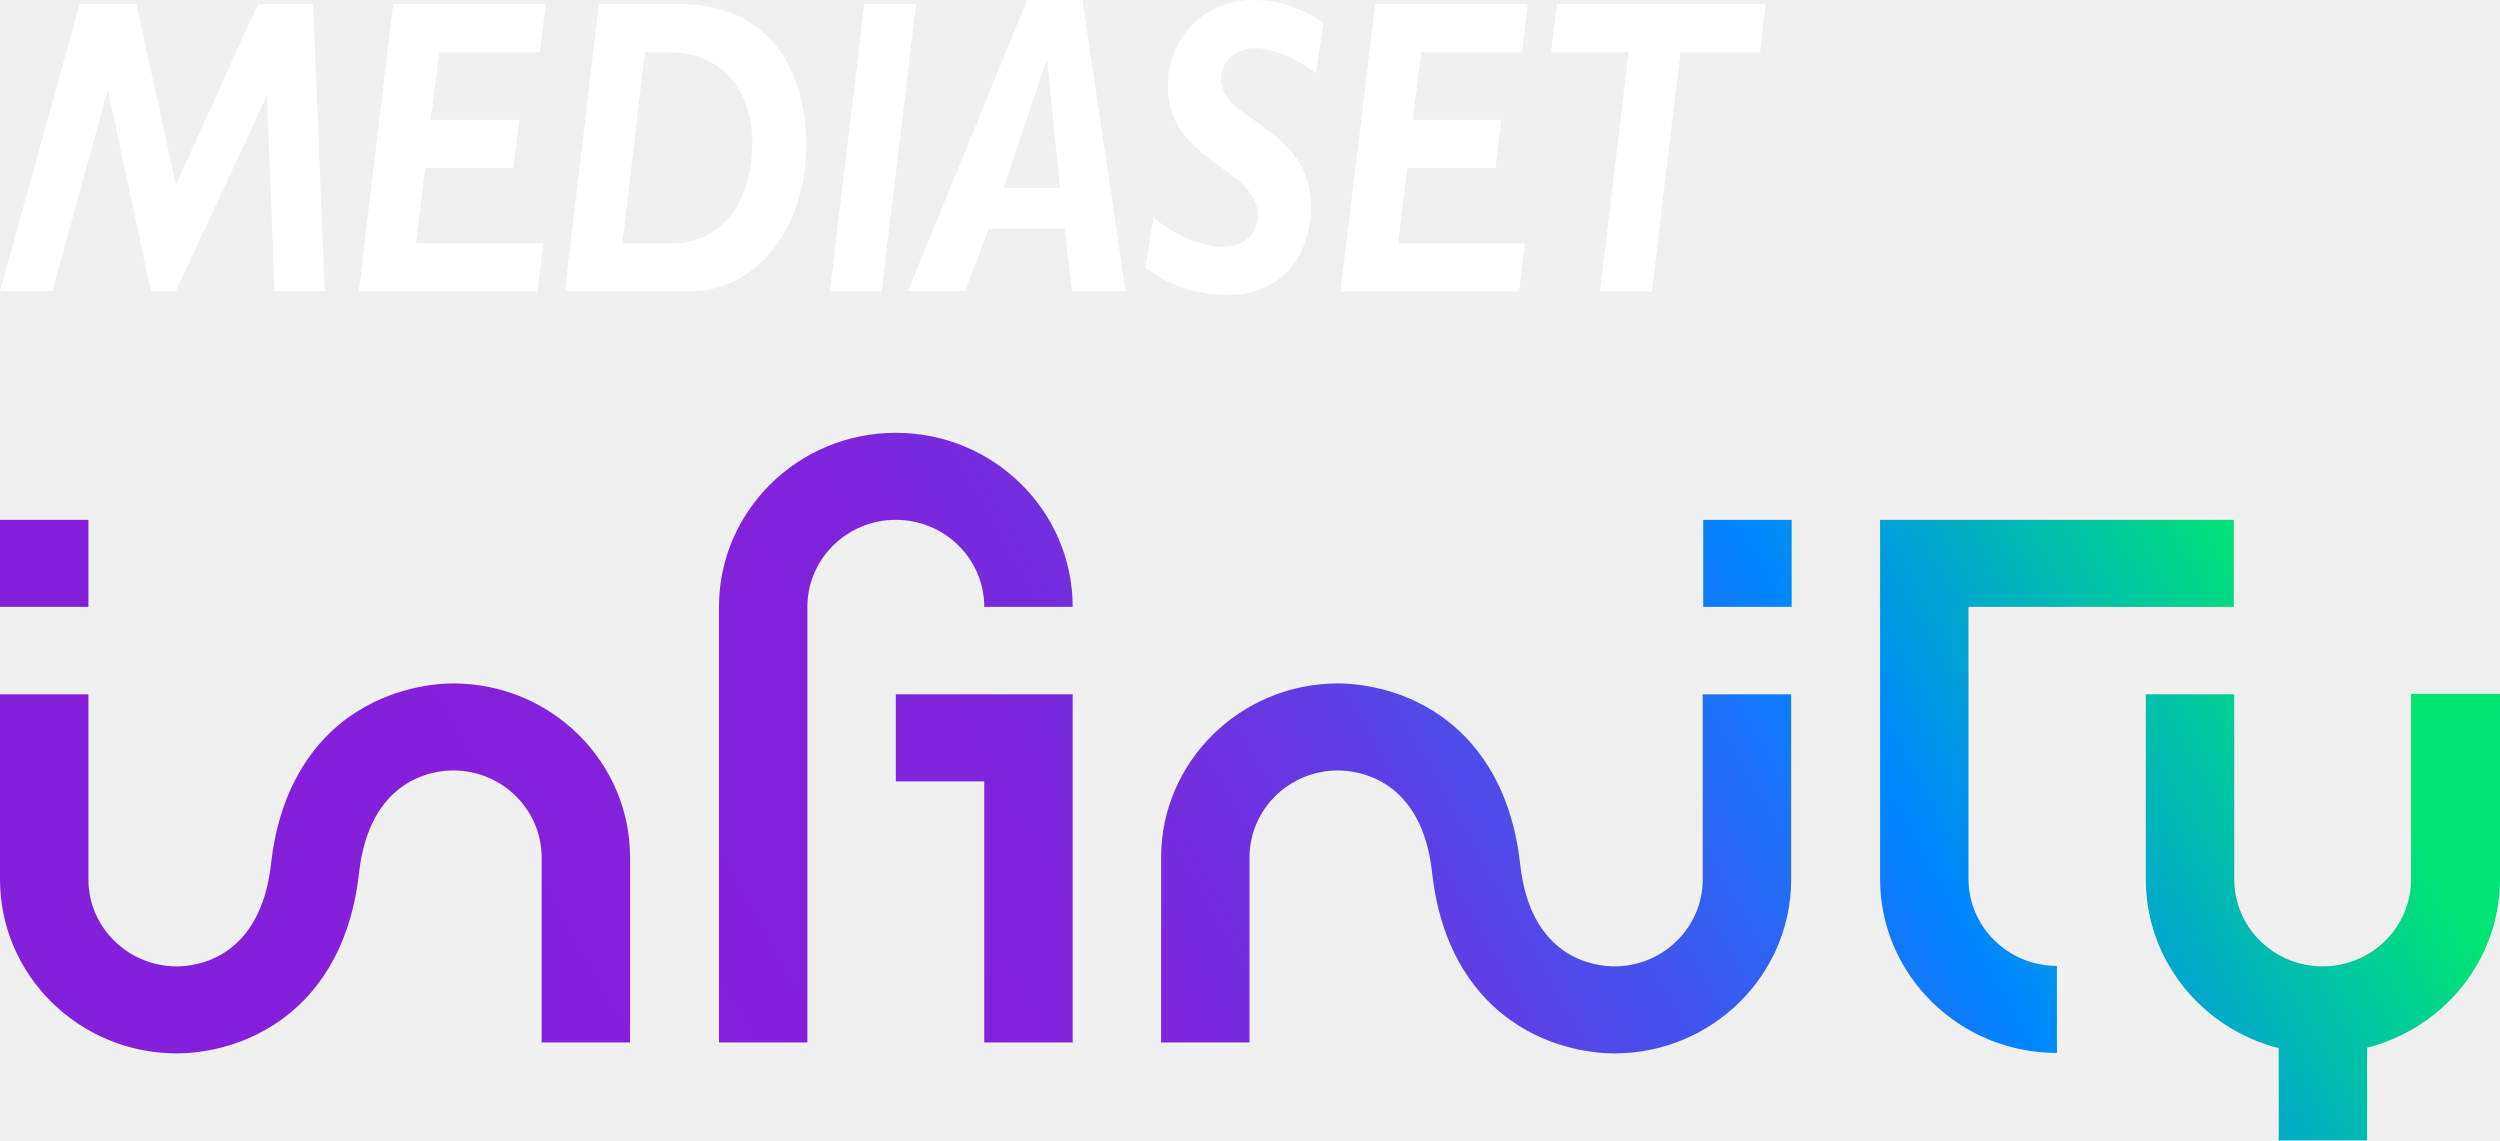
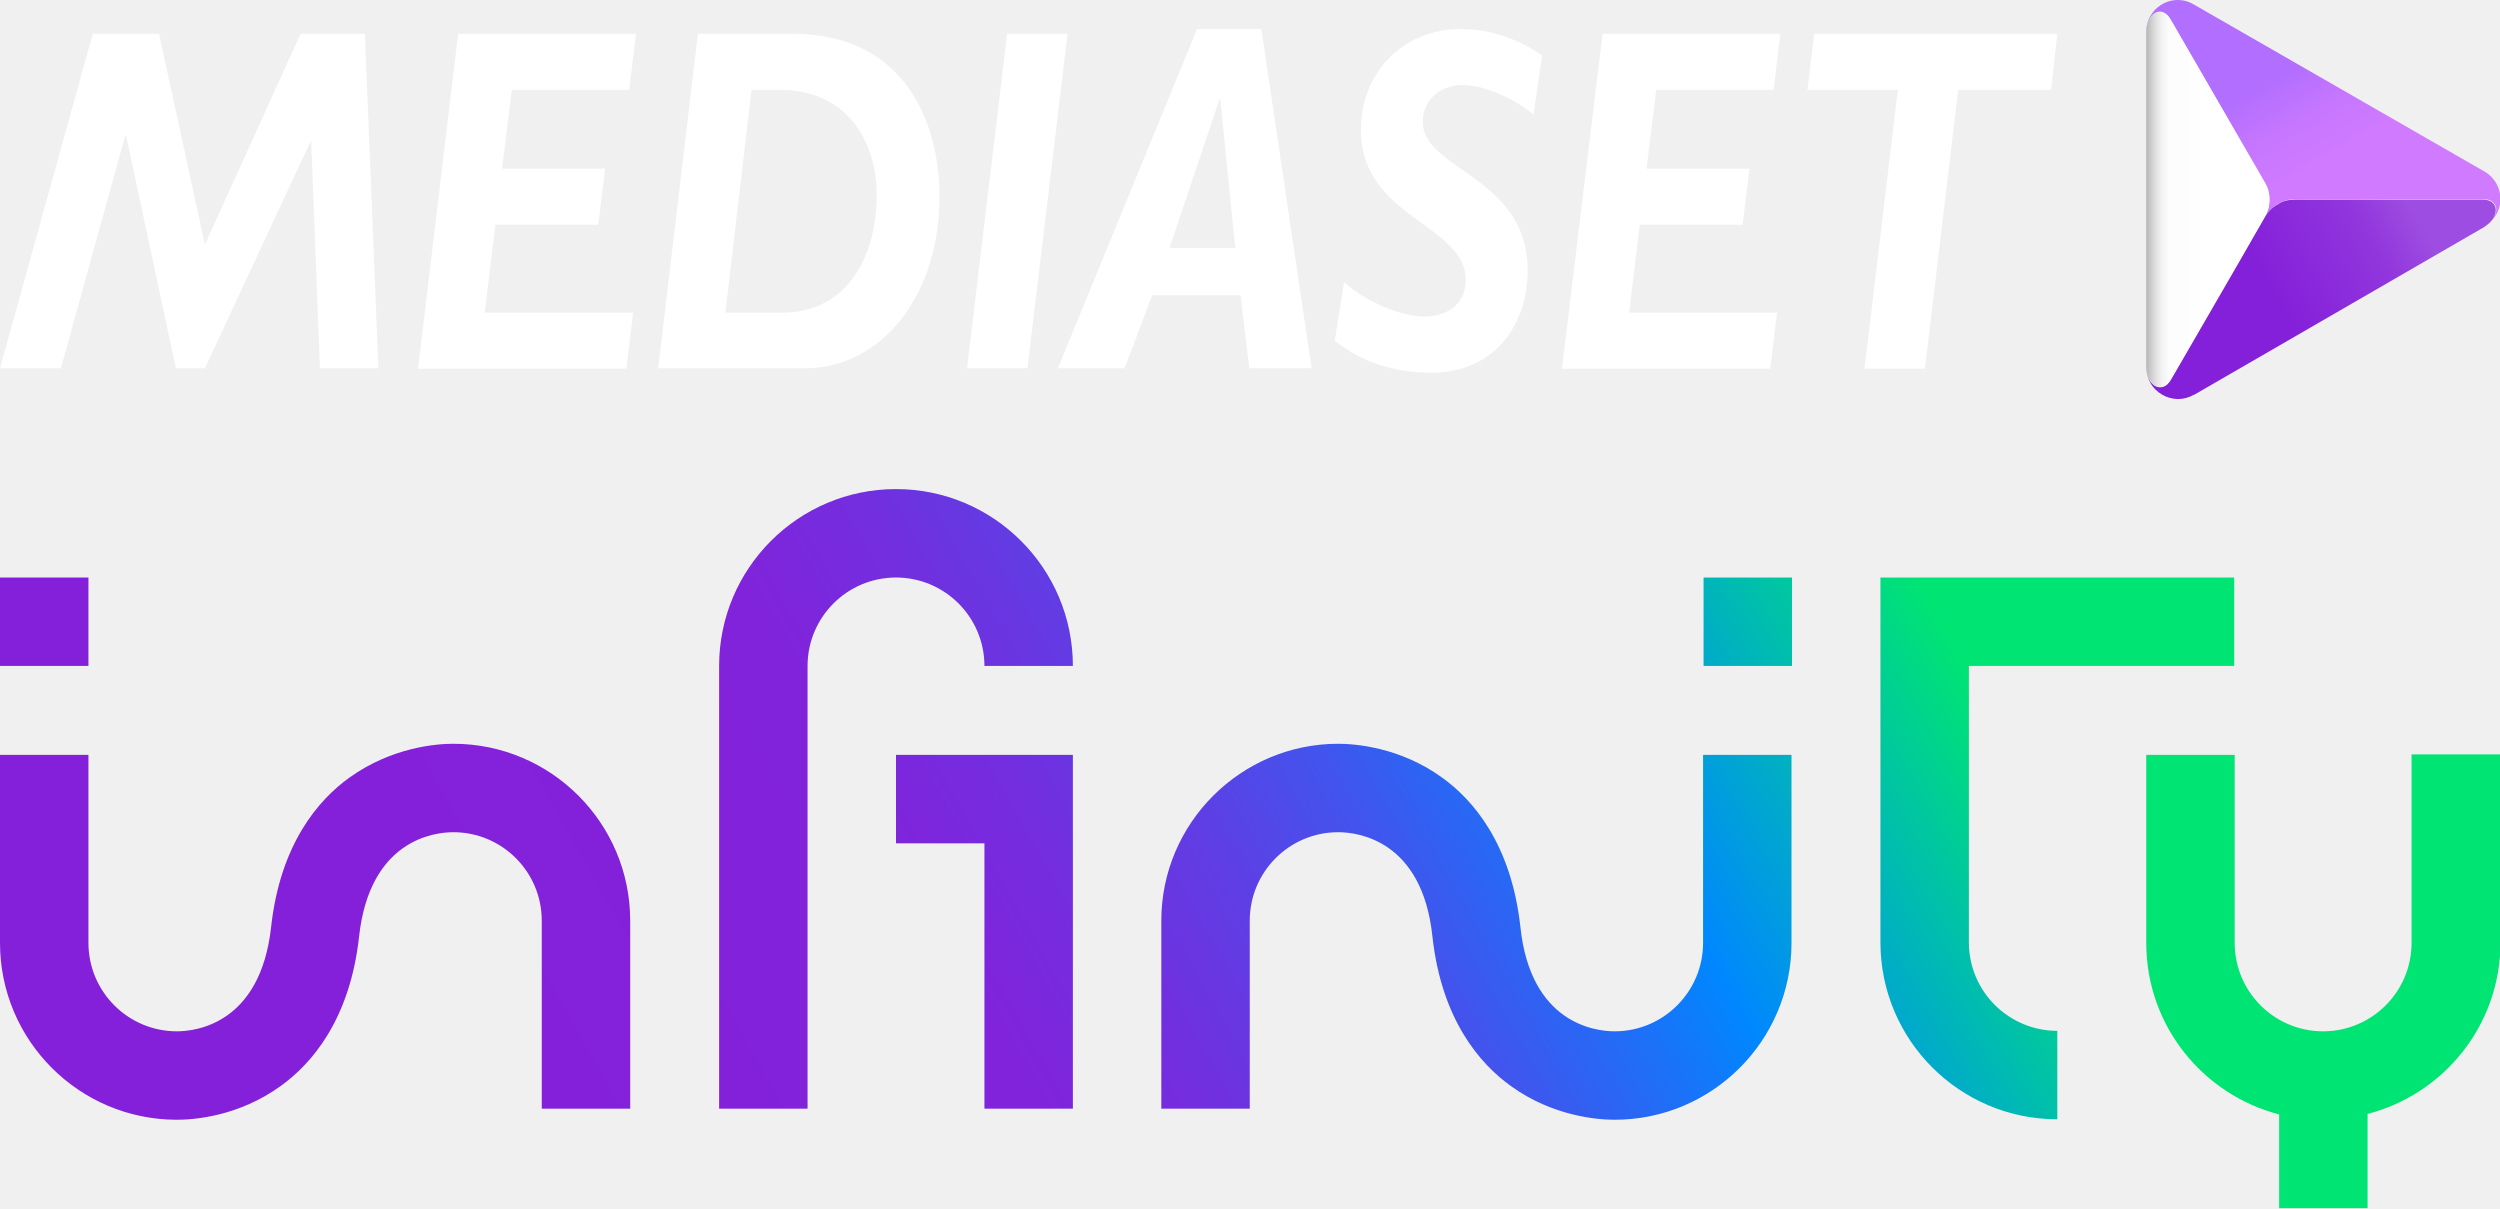
- <svg xmlns="http://www.w3.org/2000/svg" version="1.1" id="Livello_1" x="0px" y="0px" viewBox="0 0 517.4 236.025" enable-background="new 0 0 517.4 236.025" xml:space="preserve">
+ <svg xmlns="http://www.w3.org/2000/svg" version="1.1" id="Livello_1" x="0px" y="0px" viewBox="0 0 517.3 250" enable-background="new 0 0 517.3 250" xml:space="preserve">
  <g>
-     <linearGradient id="SVGID_1_" gradientUnits="userSpaceOnUse" x1="-1133.913" y1="-728.981" x2="-1127.912" y2="-729.952" gradientTransform="matrix(66.9903 0 0 19.267 76050.008 14219.631)">
+     <linearGradient id="SVGID_1_" gradientUnits="userSpaceOnUse" x1="-680.192" y1="636.184" x2="-675.161" y2="636.998" gradientTransform="matrix(66.9903 0 0 -19.267 45654.871 12444.532)">
      <stop offset="0" style="stop-color:#8520DA" />
      <stop offset="0.292" style="stop-color:#8123DB" />
      <stop offset="0.389" style="stop-color:#742DDF" />
      <stop offset="0.486" style="stop-color:#603DE4" />
      <stop offset="0.585" style="stop-color:#4254ED" />
      <stop offset="0.683" style="stop-color:#1D70F7" />
      <stop offset="0.75" style="stop-color:#0087FF" />
      <stop offset="1" style="stop-color:#00E474" />
    </linearGradient>
-     <path fill-rule="evenodd" clip-rule="evenodd" fill="url(#SVGID_1_)" d="M148.8,125.596v90.154h18.3v-90.154   c0-9.941,8.2-18.011,18.3-18.011l0,0c10.1,0,18.3,8.071,18.3,18.011l0,0H222c0-19.881-16.4-36.022-36.6-36.022l0,0   C165.2,89.573,148.8,105.715,148.8,125.596L148.8,125.596z M389.1,107.585v74.308c0,19.881,16.4,36.022,36.6,36.022l0,0v-18.011   c-10.1,0-18.3-8.071-18.3-18.011l0,0v-56.297h54.9v-18.011H389.1z M352.5,125.596h18.3v-18.011h-18.3V125.596z M0,125.596h18.3   v-18.011H0V125.596z M240.3,177.464v38.286h18.3v-38.286c0-9.941,8.2-18.011,18.3-18.011l0,0c4,0,17.4,1.575,19.5,21.259l0,0   c1.9,16.928,9.8,25.885,16.2,30.412l0,0c8.7,6.201,18,6.889,21.5,6.889l0,0c20.2,0,36.6-16.141,36.6-36.022l0,0v-38.286h-18.3   v38.286c0,9.941-8.2,18.011-18.3,18.011l0,0c-4,0-17.4-1.575-19.5-21.259l0,0c-1.9-16.928-9.8-25.885-16.2-30.412l0,0   c-8.7-6.201-18-6.889-21.5-6.889l0,0C256.8,141.442,240.3,157.583,240.3,177.464L240.3,177.464z M72.3,148.331   c-6.4,4.527-14.3,13.484-16.2,30.412l0,0c-2.2,19.684-15.5,21.259-19.5,21.259l0,0c-10.1,0-18.3-8.071-18.3-18.011l0,0v-38.286H0   v38.286c0,19.881,16.4,36.022,36.6,36.022l0,0c3.6,0,12.8-0.689,21.5-6.889l0,0c6.4-4.527,14.3-13.484,16.2-30.412l0,0   c2.2-19.684,15.5-21.259,19.5-21.259l0,0c10.1,0,18.3,8.071,18.3,18.011l0,0v38.286h18.3v-38.286c0-19.881-16.4-36.022-36.6-36.022   l0,0C90.3,141.442,81.1,142.131,72.3,148.331L72.3,148.331z M499,143.705v38.286c0,9.941-8.2,18.011-18.3,18.011l0,0   c-10.1,0-18.3-8.071-18.3-18.011l0,0v-38.286h-18.3v38.286c0,16.83,11.7,30.904,27.5,34.94l0,0v19.094h18.3v-19.192   c15.8-4.035,27.5-18.11,27.5-34.94l0,0v-38.286H499V143.705z M185.4,143.705v18.011h18.3v54.033H222v-72.045H185.4z" />
-     <path id="Fill-4_1_" fill-rule="evenodd" clip-rule="evenodd" fill="#FFFFFF" d="M364.27,10.815h-16.48l-5.922,49.525h-10.729   l5.922-49.525H321.01l1.202-9.956h43.173L364.27,10.815z M315.002,10.815h-20.857l-1.717,13.991h18.282l-1.202,9.956h-18.282   l-1.888,15.621h26.264l-1.202,9.956h-36.993l7.21-59.481h31.586L315.002,10.815z M272.344,15.192   c-3.262-2.747-8.669-5.236-12.531-5.236c-3.948,0-7.124,2.575-7.124,6.523c0,8.583,18.625,9.699,18.625,26.35   c0,9.613-5.751,18.196-17.081,18.196c-7.296,0-12.703-2.146-17.166-5.665l1.631-10.386c4.034,3.519,10.042,6.094,14.334,6.094   c4.377,0,7.296-2.575,7.296-6.523c0-9.871-18.625-10.986-18.625-26.608c0-10.3,7.553-17.939,17.767-17.939   c4.892,0,10.042,1.631,14.42,4.721L272.344,15.192z M207.713,38.882h11.673l-2.661-26.35h-0.172L207.713,38.882z M232.947,60.254   h-11.072l-1.545-12.961h-15.707l-4.892,12.961h-11.845L212.605,0h11.416L232.947,60.254z M182.478,60.254h-10.729l7.124-59.396   h10.729L182.478,60.254z M128.833,50.383h10.042c11.931,0,16.823-10.471,16.823-20.771c0-10.471-5.922-18.797-17.081-18.797h-5.15   L128.833,50.383z M140.764,0.858c20.17,0,26.093,16.051,26.093,28.925c0,17.681-10.386,30.47-23.861,30.47h-26.093l7.038-59.396   H140.764z M111.753,10.815H90.896l-1.717,13.991h18.282l-1.202,9.956H87.977l-1.888,15.621h26.35l-1.202,9.956H74.244l7.124-59.481   h31.586L111.753,10.815z M67.206,60.254H56.821l-1.545-40.169h-0.172L36.393,60.254h-5.15l-8.841-41.285H22.23L10.815,60.254H0   L16.48,0.858h11.759l8.154,37.423L53.387,0.858h11.416L67.206,60.254z" />
+     <path fill-rule="evenodd" clip-rule="evenodd" fill="url(#SVGID_1_)" d="M148.8,137.8v91.6h18.3v-91.6c0-10.1,8.2-18.3,18.3-18.3   l0,0c10.1,0,18.3,8.2,18.3,18.3l0,0H222c0-20.2-16.4-36.6-36.6-36.6l0,0C165.2,101.2,148.8,117.6,148.8,137.8L148.8,137.8z    M389.1,119.5v75.5c0,20.2,16.4,36.6,36.6,36.6l0,0v-18.3c-10.1,0-18.3-8.2-18.3-18.3l0,0v-57.2h54.9v-18.3H389.1z M352.5,137.8   h18.3v-18.3h-18.3V137.8z M0,137.8h18.3v-18.3H0V137.8z M240.3,190.5v38.9h18.3v-38.9c0-10.1,8.2-18.3,18.3-18.3l0,0   c4,0,17.4,1.6,19.5,21.6l0,0c1.9,17.2,9.8,26.3,16.2,30.9l0,0c8.7,6.3,18,7,21.5,7l0,0c20.2,0,36.6-16.4,36.6-36.6l0,0v-38.9h-18.3   v38.9c0,10.1-8.2,18.3-18.3,18.3l0,0c-4,0-17.4-1.6-19.5-21.6l0,0c-1.9-17.2-9.8-26.3-16.2-30.9l0,0c-8.7-6.3-18-7-21.5-7l0,0   C256.8,153.9,240.3,170.3,240.3,190.5L240.3,190.5z M72.3,160.9c-6.4,4.6-14.3,13.7-16.2,30.9l0,0c-2.2,20-15.5,21.6-19.5,21.6l0,0   c-10.1,0-18.3-8.2-18.3-18.3l0,0v-38.9H0v38.9c0,20.2,16.4,36.6,36.6,36.6l0,0c3.6,0,12.8-0.7,21.5-7l0,0   c6.4-4.6,14.3-13.7,16.2-30.9l0,0c2.2-20,15.5-21.6,19.5-21.6l0,0c10.1,0,18.3,8.2,18.3,18.3l0,0v38.9h18.3v-38.9   c0-20.2-16.4-36.6-36.6-36.6l0,0C90.3,153.9,81.1,154.6,72.3,160.9L72.3,160.9z M499,156.2v38.9c0,10.1-8.2,18.3-18.3,18.3l0,0   c-10.1,0-18.3-8.2-18.3-18.3l0,0v-38.9h-18.3v38.9c0,17.1,11.7,31.4,27.5,35.5l0,0V250h18.3v-19.5c15.8-4.1,27.5-18.4,27.5-35.5   l0,0v-38.9H499z M185.4,156.2v18.3h18.3v54.9H222v-73.2H185.4z" />
+     <path id="Fill-4" fill-rule="evenodd" clip-rule="evenodd" fill="#FFFFFF" d="M424.4,18.6h-19.2l-6.9,57.7h-12.5l6.9-57.7H374   L375.4,7h50.3L424.4,18.6z M367,18.6h-24.3l-2,16.3h21.3l-1.4,11.6h-21.3l-2.2,18.2h30.6l-1.4,11.6h-43.1L331.6,7h36.8L367,18.6z    M317.3,23.7c-3.8-3.2-10.1-6.1-14.6-6.1c-4.6,0-8.3,3-8.3,7.6c0,10,21.7,11.3,21.7,30.7c0,11.2-6.7,21.2-19.9,21.2   c-8.5,0-14.8-2.5-20-6.6l1.9-12.1c4.7,4.1,11.7,7.1,16.7,7.1c5.1,0,8.5-3,8.5-7.6c0-11.5-21.7-12.8-21.7-31   c0-12,8.8-20.9,20.7-20.9c5.7,0,11.7,1.9,16.8,5.5L317.3,23.7z M242,51.3h13.6l-3.1-30.7h-0.2L242,51.3z M271.4,76.2h-12.9   l-1.8-15.1h-18.3l-5.7,15.1h-13.8l28.8-70.2H261L271.4,76.2z M212.6,76.2h-12.5L208.4,7h12.5L212.6,76.2z M150.1,64.7h11.7   c13.9,0,19.6-12.2,19.6-24.2c0-12.2-6.9-21.9-19.9-21.9h-6L150.1,64.7z M164,7c23.5,0,30.4,18.7,30.4,33.7   c0,20.6-12.1,35.5-27.8,35.5h-30.4L144.4,7H164z M130.2,18.6h-24.3l-2,16.3h21.3l-1.4,11.6h-21.3l-2.2,18.2H131l-1.4,11.6H86.5   L94.8,7h36.8L130.2,18.6z M78.3,76.2H66.2l-1.8-46.8h-0.2L42.4,76.2h-6L26.1,28.1h-0.2L12.6,76.2H0L19.2,7h13.7l9.5,43.6L62.2,7   h13.3L78.3,76.2z" />
+     <g>
+       <linearGradient id="SVGID_2_" gradientUnits="userSpaceOnUse" x1="-576.13" y1="594.971" x2="-574.262" y2="592.907" gradientTransform="matrix(9.4857 0 0 -6.0494 5928.254 3619.709)">
+         <stop offset="0" style="stop-color:#B26EFF" />
+         <stop offset="0.484" style="stop-color:#C576FF" />
+         <stop offset="1" style="stop-color:#CF7AFF" />
+       </linearGradient>
+       <path fill-rule="evenodd" clip-rule="evenodd" fill="url(#SVGID_2_)" d="M450.6,0c-3.4,0-6.5,2.8-6.5,6.6l0,0v0.1    c0-3.9,3.3-5.7,5.1-2.6l0,0l19.4,33.6c0.7,1.1,1,2.4,1,3.6l0,0c0,1.3-0.3,2.5-1,3.6l0,0c0.7-1.1,1.6-2,2.7-2.7l0,0    c1.1-0.6,2.3-1,3.6-1l0,0h38.9c3.4,0,3.6,3.4,0.7,5.4l0,0c1.9-1.3,2.9-3.4,2.9-5.4l0,0c0-2.2-1.1-4.4-3.3-5.7l0,0L453.9,0.9    c-1-0.6-2.1-0.9-3.2-0.9l0,0H450.6z" />
+       <linearGradient id="SVGID_3_" gradientUnits="userSpaceOnUse" x1="-574" y1="579.073" x2="-570.304" y2="580.29" gradientTransform="matrix(9.3754 0 0 -5.3466 5851.989 3156.514)">
+         <stop offset="0" style="stop-color:#8520DA" />
+         <stop offset="0.681" style="stop-color:#9136DD" />
+         <stop offset="1" style="stop-color:#9D4DE1" />
+       </linearGradient>
+       <path fill-rule="evenodd" clip-rule="evenodd" fill="url(#SVGID_3_)" d="M474.9,41.3c-1.3,0-2.6,0.3-3.6,1l0,0    c-1.1,0.6-2,1.5-2.7,2.7l0,0l-5.4,9.4l-14,24.2c-1.8,3.1-5.1,1.2-5.1-2.6l0,0V76c0,5,5.5,8.2,9.8,5.7l0,0l0.1,0L514,47    c0,0,0.1,0,0.1-0.1l0,0c0,0,0.1,0,0.1-0.1l0,0c0,0,0,0,0.1,0l0,0c0,0,0.1-0.1,0.1-0.1l0,0c2.9-2,2.7-5.4-0.7-5.4l0,0H474.9z" />
+       <linearGradient id="SVGID_4_" gradientUnits="userSpaceOnUse" x1="-364.962" y1="621.534" x2="-361.101" y2="621.534" gradientTransform="matrix(3.299 0 0 -10.0634 1648.083 6296.039)">
+         <stop offset="0" style="stop-color:#B3B3B3" />
+         <stop offset="6.699999e-02" style="stop-color:#C9C9C9" />
+         <stop offset="0.16" style="stop-color:#E1E1E1" />
+         <stop offset="0.258" style="stop-color:#F2F2F2" />
+         <stop offset="0.366" style="stop-color:#FCFCFC" />
+         <stop offset="1" style="stop-color:#FFFFFF" />
+       </linearGradient>
+       <path fill-rule="evenodd" clip-rule="evenodd" fill="url(#SVGID_4_)" d="M444.1,6.6v69.3c0,3.9,3.3,5.7,5.1,2.6l0,0l14-24.2    l5.4-9.4c0.7-1.1,1-2.4,1-3.6l0,0c0-1.3-0.3-2.5-1-3.6l0,0L449.1,4c-0.6-1.1-1.4-1.6-2.2-1.6l0,0C445.4,2.4,444.1,4.1,444.1,6.6" />
+     </g>
  </g>
</svg>
